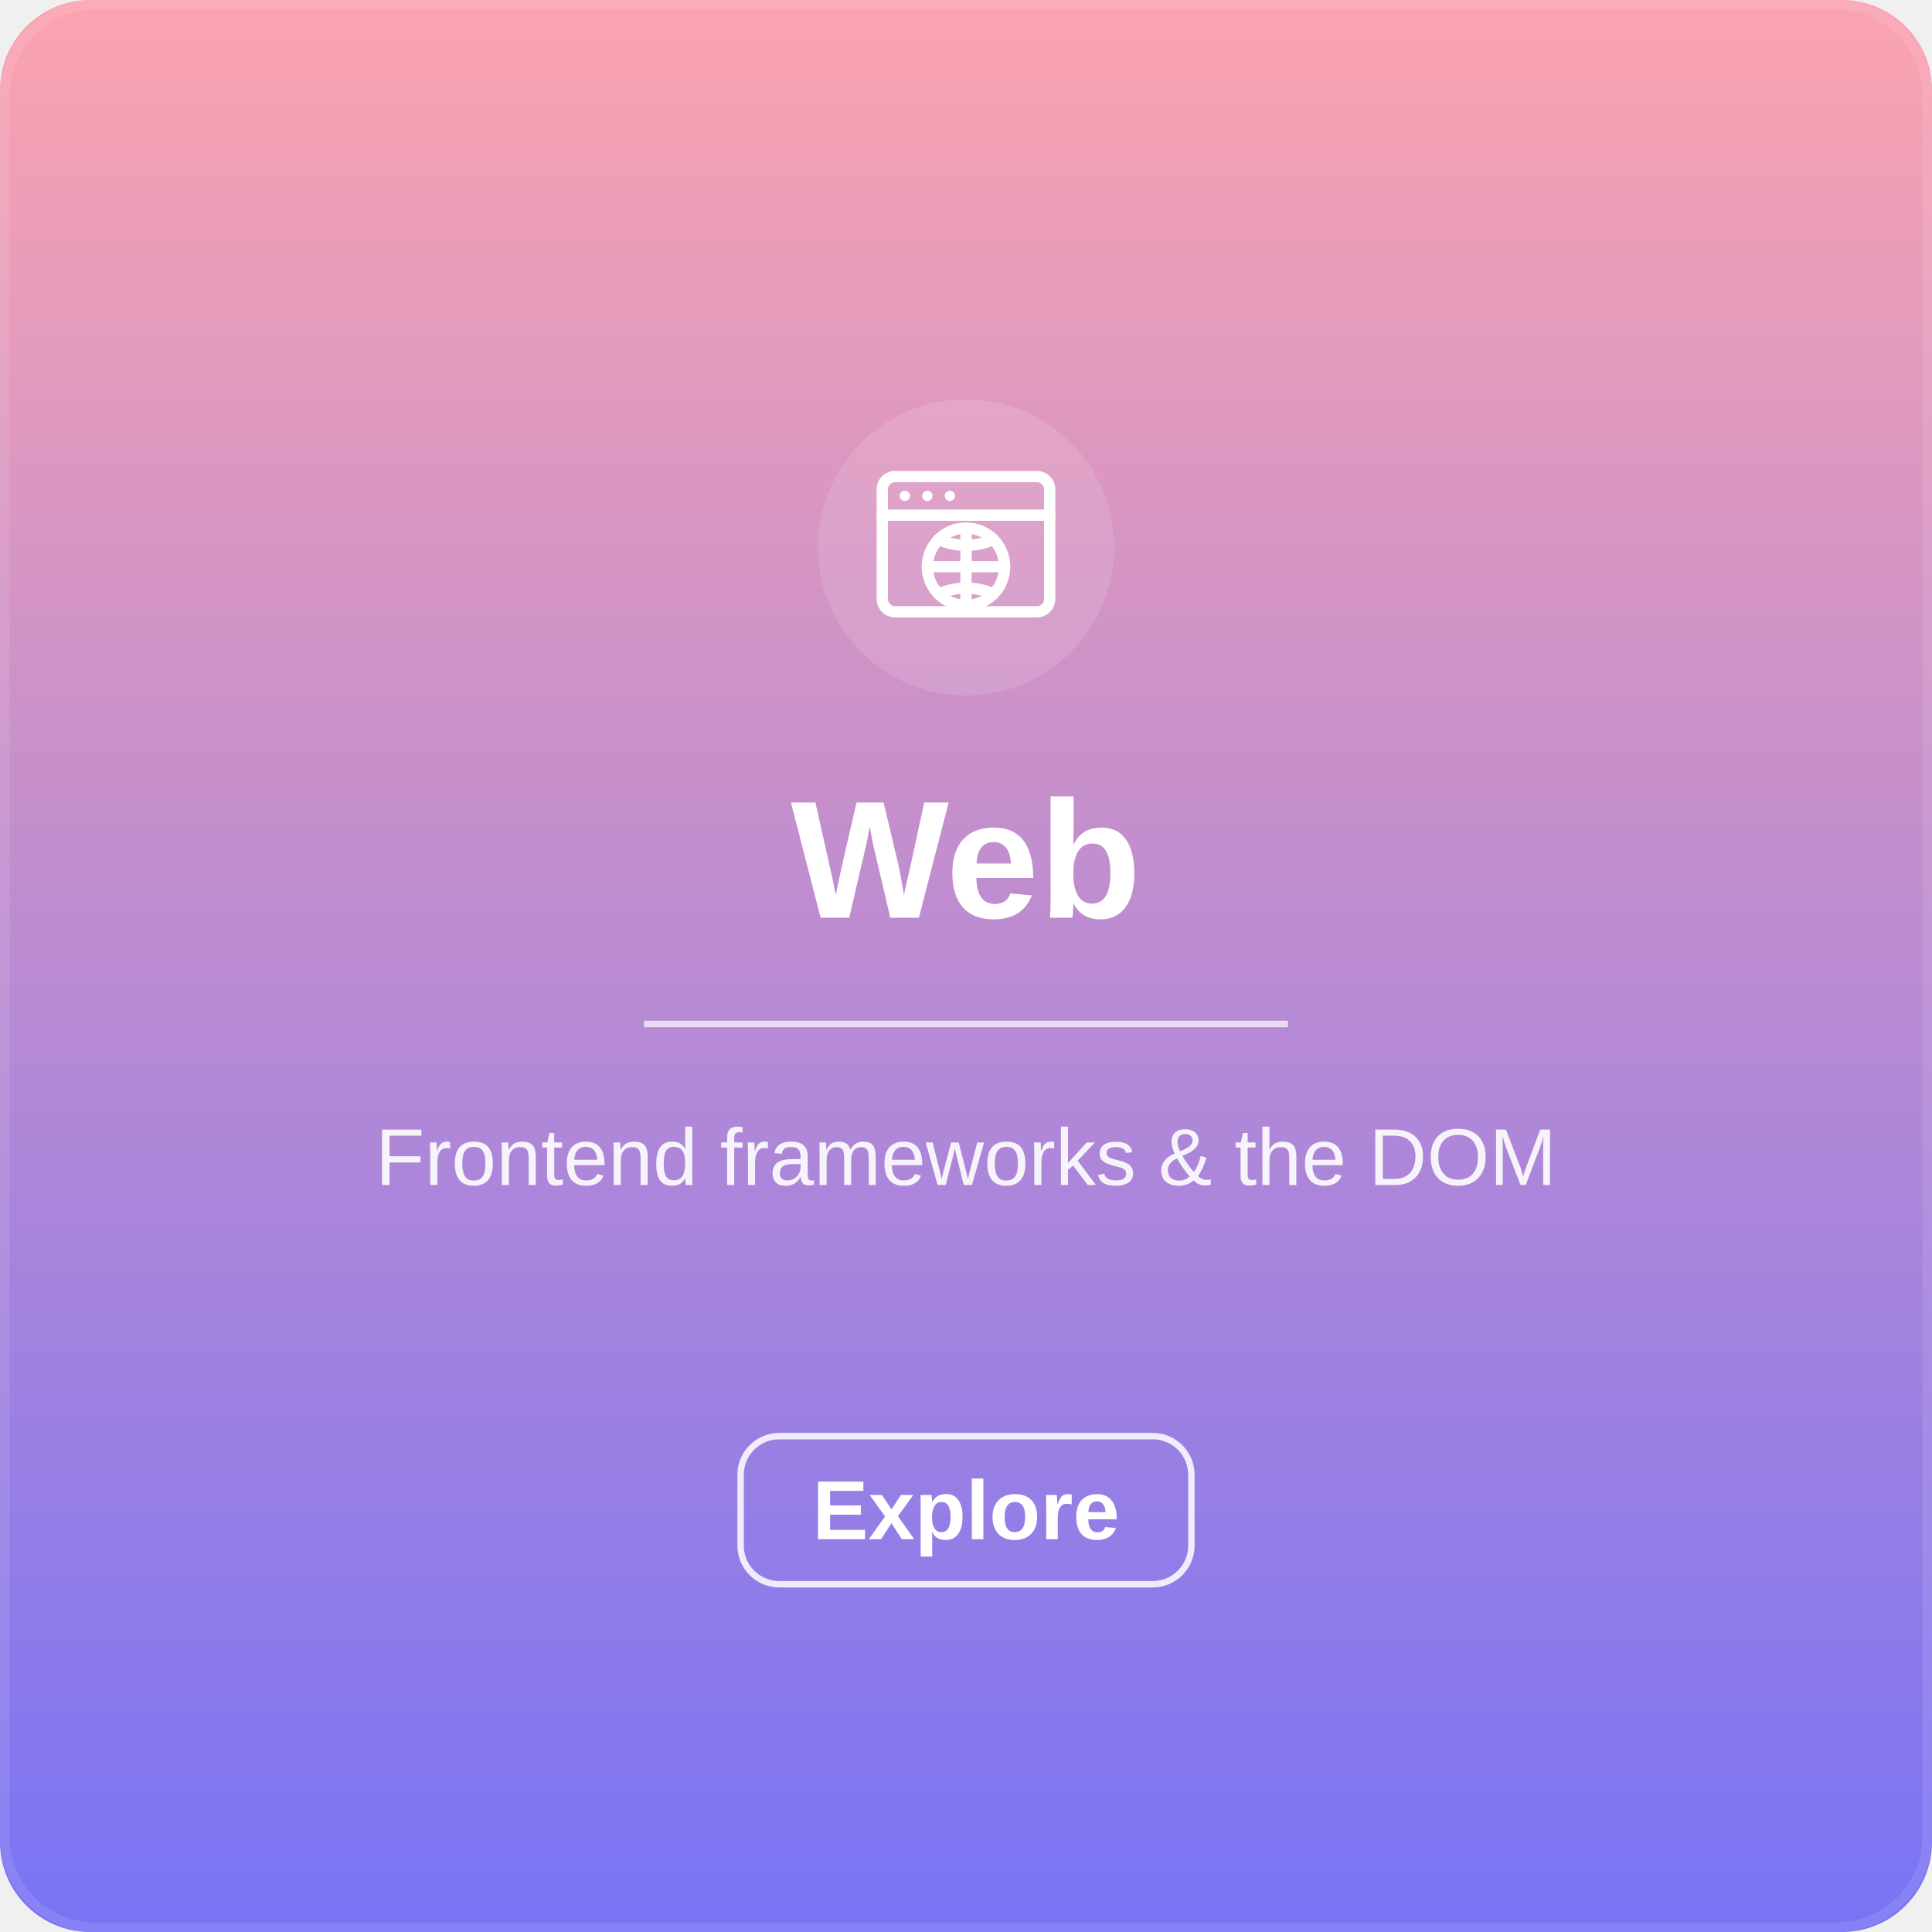
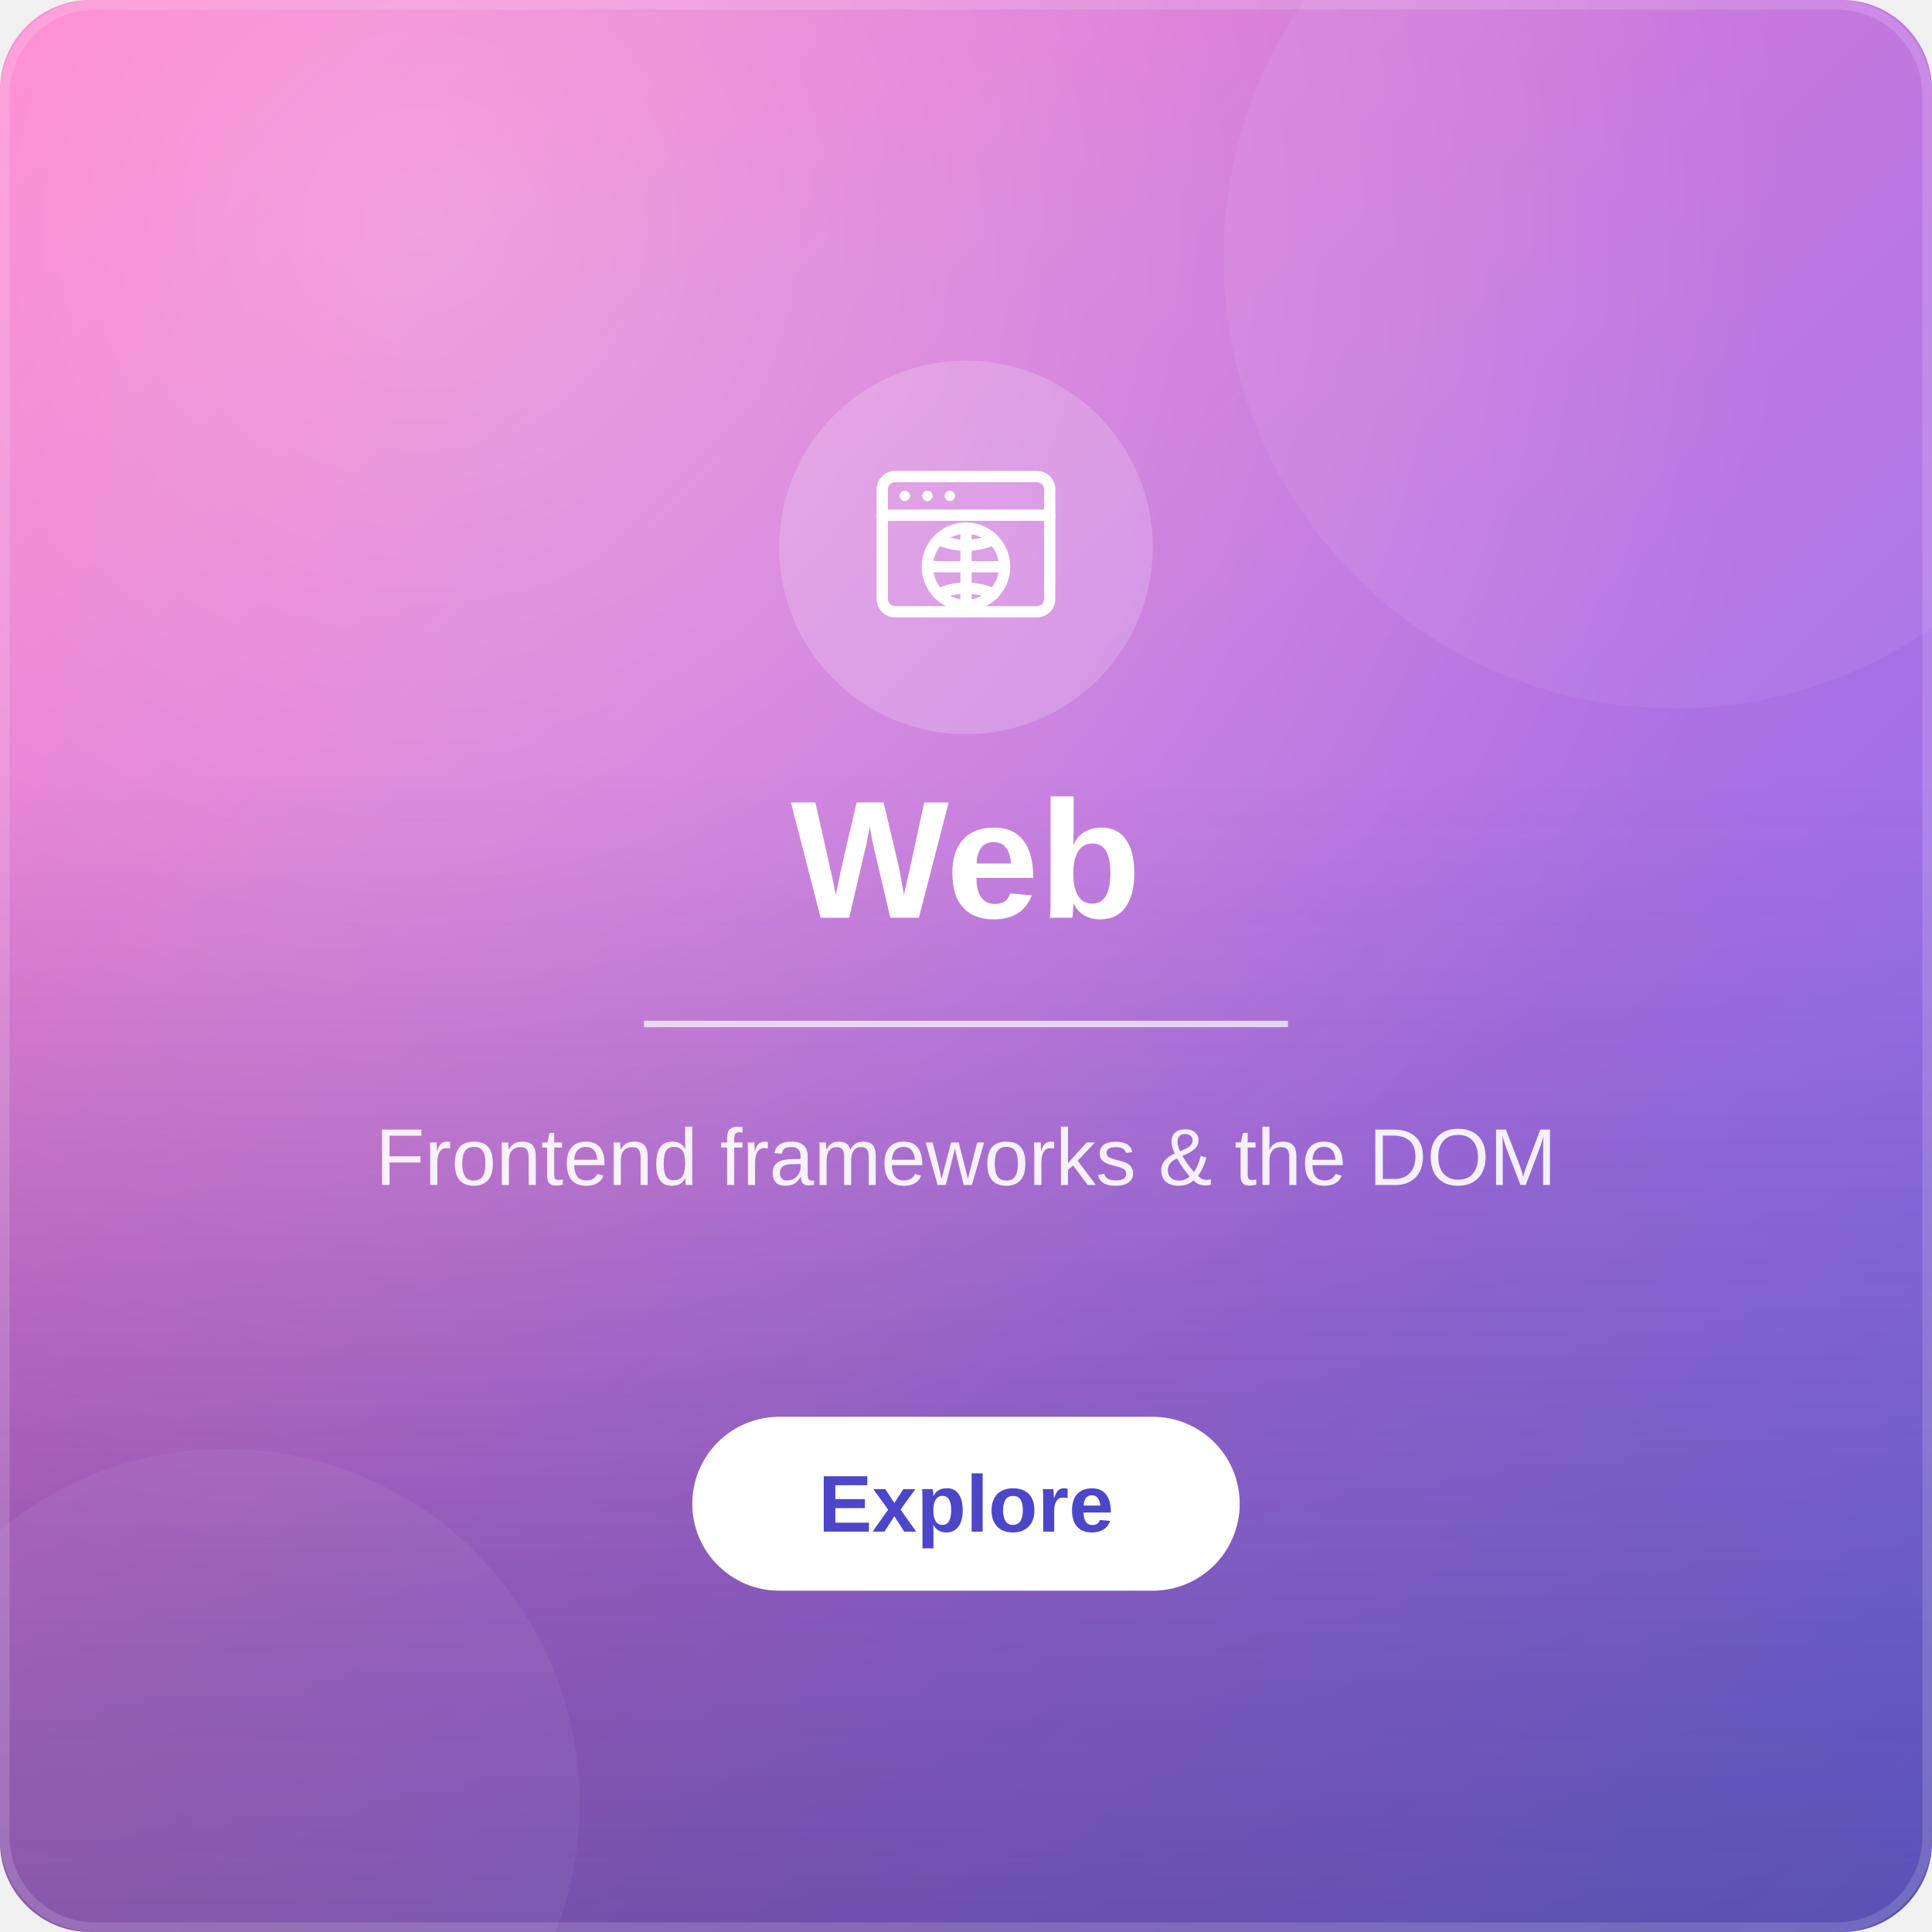
<svg xmlns="http://www.w3.org/2000/svg" width="600" height="600" viewBox="0 0 600 600">
  <defs>
-     <linearGradient id="bgGradient" x1="0%" y1="0%" x2="0%" y2="100%">
-       <stop offset="0%" stop-color="#FCA3AF" />
+     <linearGradient id="bgGradient" x1="0%" y1="0%" x2="100%" y2="100%">
+       <stop offset="0%" stop-color="#ff6ec4" />
+       <stop offset="55%" stop-color="#b76fe0" />
      <stop offset="100%" stop-color="#7873f5" />
+     </linearGradient>
+     <radialGradient id="bgGlow" cx="22%" cy="12%" r="70%">
+       <stop offset="0%" stop-color="#FFFFFF" stop-opacity="0.35" />
+       <stop offset="100%" stop-color="#FFFFFF" stop-opacity="0" />
+     </radialGradient>
+     <linearGradient id="bgScrim" x1="0" y1="0" x2="0" y2="1">
+       <stop offset="40%" stop-color="#1e1b4b" stop-opacity="0" />
+       <stop offset="100%" stop-color="#1e1b4b" stop-opacity="0.38" />
    </linearGradient>
    <clipPath id="cardClip">
      <rect x="0" y="0" width="600" height="600" rx="28" ry="28" />
    </clipPath>
  </defs>
  <g clip-path="url(#cardClip)">
-     <rect x="0" y="0" width="600" height="600" fill="url(#bgGradient)" />
-     <circle cx="300" cy="170" r="46" fill="#FFFFFF" opacity="0.12" />
+     <g class="card-bg">
+       <rect width="600" height="600" fill="url(#bgGradient)" />
+       <rect width="600" height="600" fill="url(#bgGlow)" />
+       <rect width="600" height="600" fill="url(#bgScrim)" />
+       <circle cx="520" cy="80" r="140" fill="#FFFFFF" opacity="0.06" />
+       <circle cx="70" cy="560" r="110" fill="#FFFFFF" opacity="0.05" />
+     </g>
+     <circle cx="300" cy="170" r="58" fill="#FFFFFF" opacity="0.18" />
    <g transform="translate(300,170)">
      <g fill="none" stroke="#FFFFFF" stroke-width="3.5" stroke-linejoin="round" stroke-linecap="round">
        <rect x="-26" y="-22" width="52" height="42" rx="4" />
        <line x1="-26" y1="-10" x2="26" y2="-10" />
        <circle cx="0" cy="6" r="12" />
        <path d="M-12 6 h24 M0 -6 v24 M-8.5 -2.5 a14 9 0 0 0 17 0 M-8.5 14.5 a14 9 0 0 1 17 0" />
      </g>
      <g fill="#FFFFFF" stroke="none">
        <circle cx="-19" cy="-16" r="1.6" />
        <circle cx="-12" cy="-16" r="1.6" />
        <circle cx="-5" cy="-16" r="1.6" />
      </g>
    </g>
    <text x="300" y="285" text-anchor="middle" font-family="Arial, Helvetica, sans-serif" font-weight="800" font-size="52" fill="#FFFFFF">Web</text>
    <line x1="200" y1="318" x2="400" y2="318" stroke="#FFFFFF" stroke-width="2" opacity="0.7" />
    <text x="300" y="368" text-anchor="middle" font-family="Arial, Helvetica, sans-serif" font-weight="400" font-size="25" fill="#FFFFFF" opacity="0.9">Frontend frameworks &amp; the DOM</text>
-     <rect x="230" y="446" width="140" height="46" rx="12" ry="12" fill="none" stroke="#FFFFFF" stroke-width="2" opacity="0.85" />
-     <text x="300" y="469" text-anchor="middle" dominant-baseline="central" font-family="Arial, Helvetica, sans-serif" font-weight="700" font-size="26" fill="#FFFFFF">Explore</text>
+     <rect x="215" y="440" width="170" height="54" rx="27" ry="27" fill="#FFFFFF" />
+     <text x="300" y="467" text-anchor="middle" dominant-baseline="central" font-family="Arial, Helvetica, sans-serif" font-weight="700" font-size="25" fill="#4c46c9">Explore</text>
  </g>
-   <rect x="1.5" y="1.5" width="597" height="597" rx="28" ry="28" fill="none" stroke="#FFFFFF" stroke-opacity="0.1" stroke-width="3" />
+   <rect x="1.5" y="1.5" width="597" height="597" rx="28" ry="28" fill="none" stroke="#FFFFFF" stroke-opacity="0.15" stroke-width="3" />
</svg>
